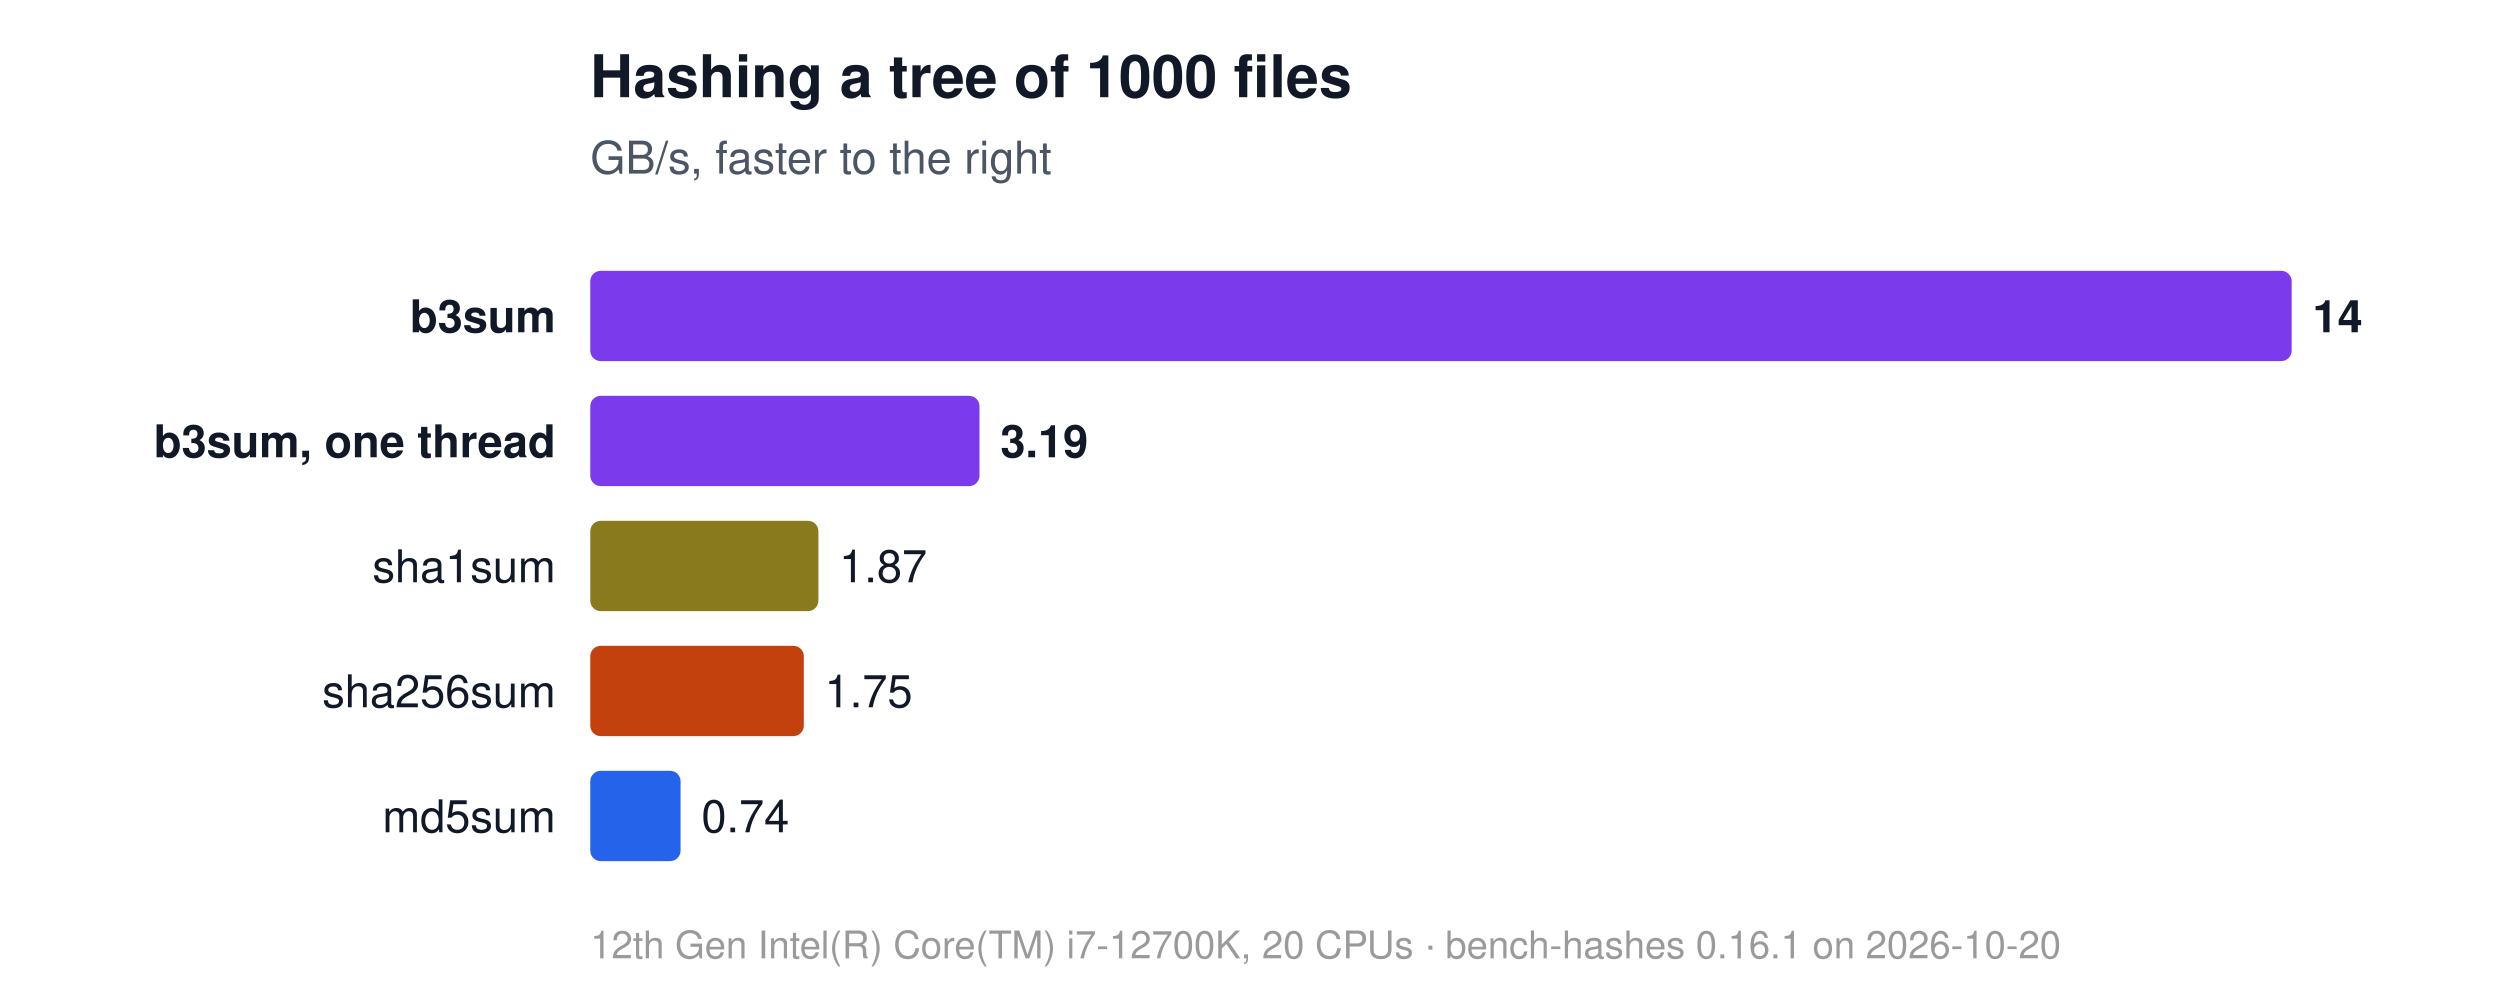
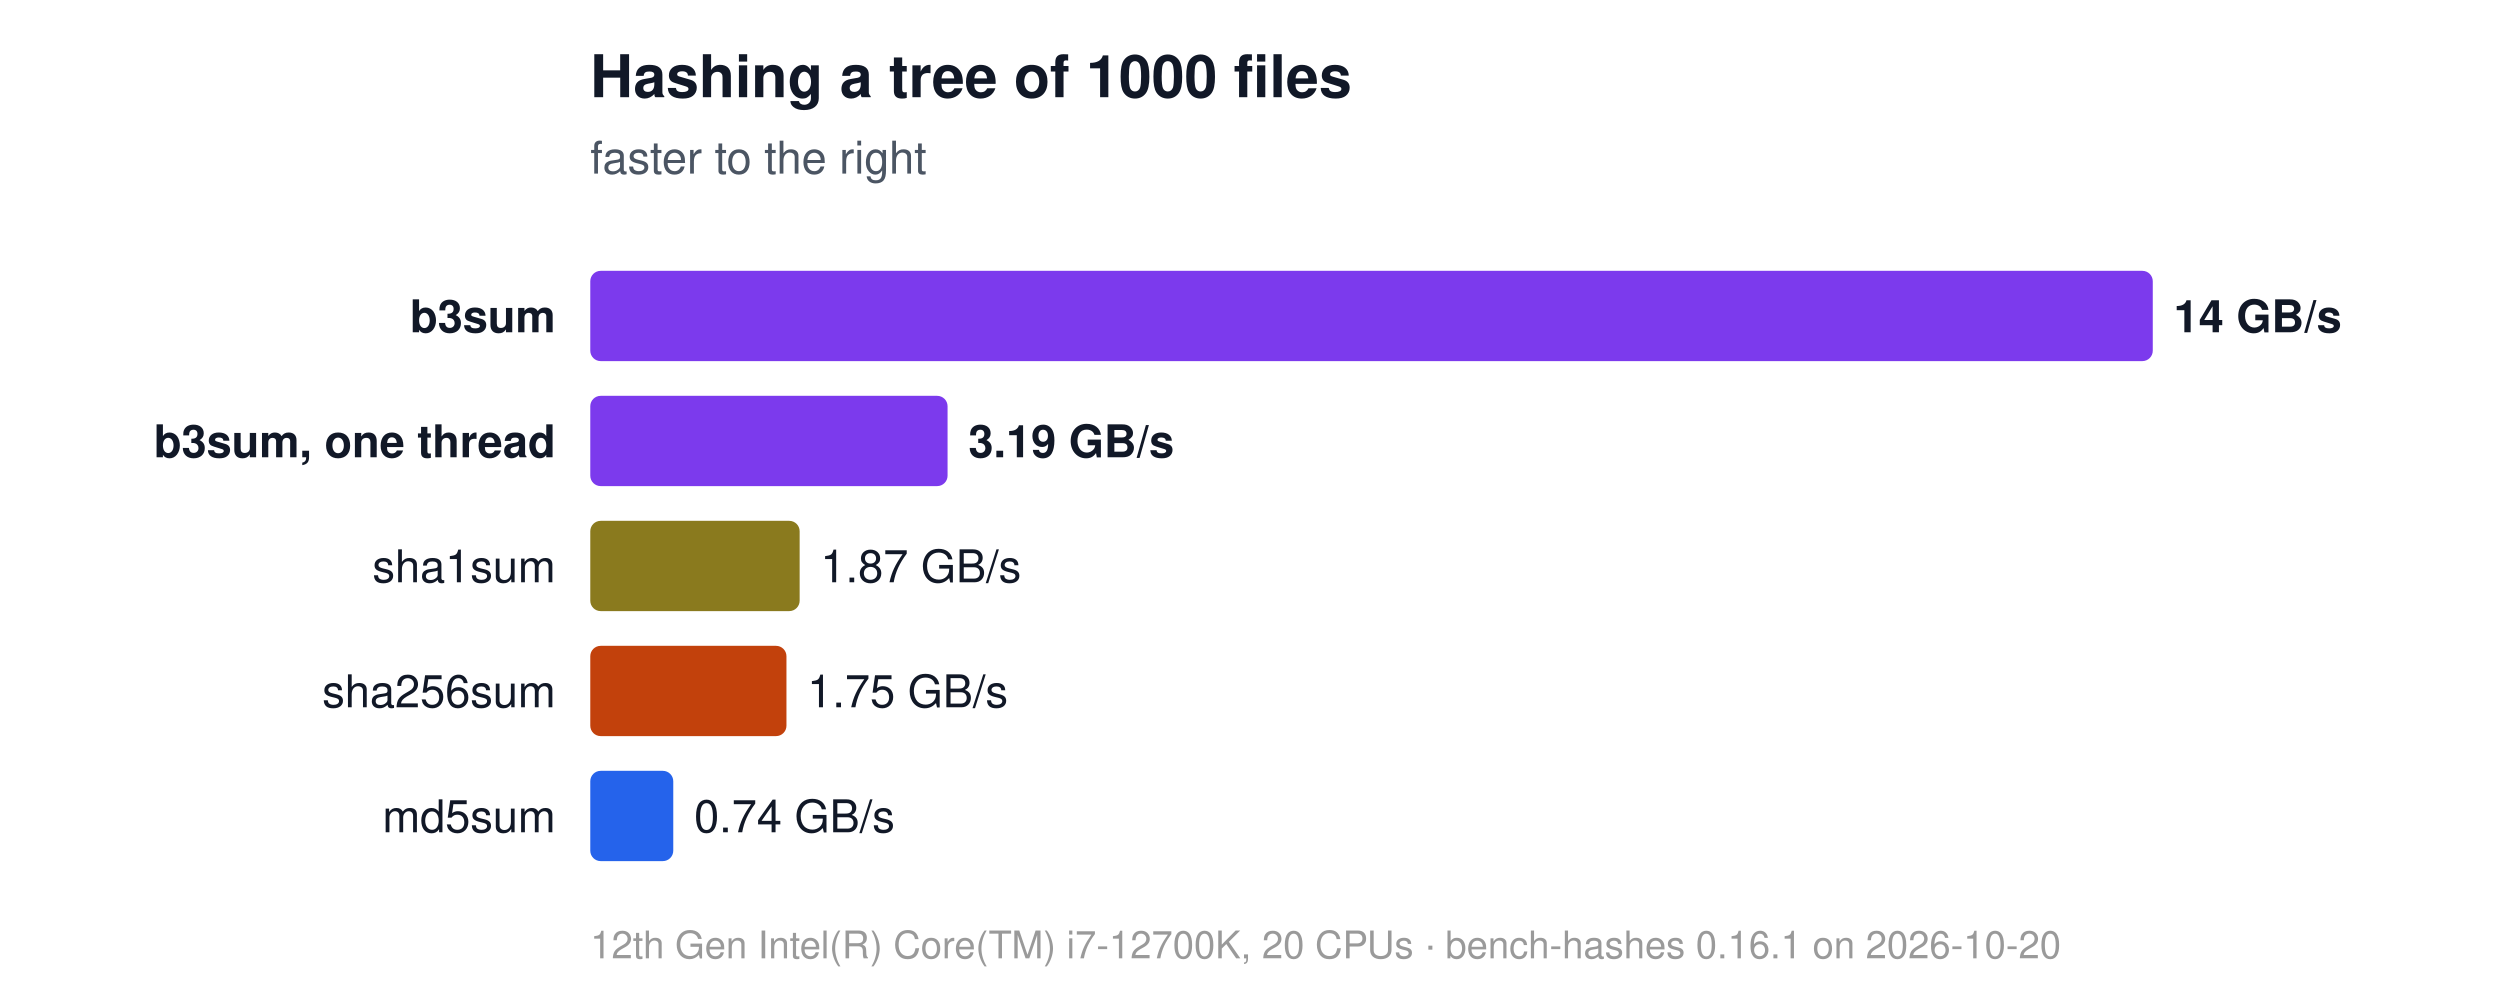
<svg xmlns="http://www.w3.org/2000/svg" width="720" height="288" viewBox="0 0 720 288" font-family="-apple-system, BlinkMacSystemFont, 'Segoe UI', Helvetica, Arial, sans-serif">
  <rect width="720" height="288" fill="#ffffff" />
  <text x="170" y="28" font-size="17" font-weight="600" fill="#111827">Hashing a tree of 1000 files</text>
-   <text x="170" y="50" font-size="13" fill="#4b5563">GB/s, faster to the right</text>
+   <text x="170" y="50" font-size="13" fill="#4b5563">faster to the right</text>
  <text x="160" y="95.7" font-size="13" fill="#111827" text-anchor="end" font-weight="600">b3sum</text>
-   <rect x="170" y="78" width="490.0" height="26" rx="3" fill="#7c3aed" />
-   <text x="666.0" y="95.7" font-size="13" fill="#111827" font-weight="600">14</text>
+   <rect x="170" y="78" width="450.0" height="26" rx="3" fill="#7c3aed" />
+   <text x="626.0" y="95.7" font-size="13" fill="#111827" font-weight="600">14 GB/s</text>
  <text x="160" y="131.7" font-size="13" fill="#111827" text-anchor="end" font-weight="600">b3sum, one thread</text>
-   <rect x="170" y="114" width="112.1" height="26" rx="3" fill="#7c3aed" />
-   <text x="288.1" y="131.7" font-size="13" fill="#111827" font-weight="600">3.19</text>
+   <rect x="170" y="114" width="102.9" height="26" rx="3" fill="#7c3aed" />
+   <text x="278.9" y="131.7" font-size="13" fill="#111827" font-weight="600">3.19 GB/s</text>
  <text x="160" y="167.7" font-size="13" fill="#111827" text-anchor="end">sha1sum</text>
-   <rect x="170" y="150" width="65.7" height="26" rx="3" fill="#8a7a1e" />
-   <text x="241.7" y="167.7" font-size="13" fill="#111827">1.87</text>
+   <rect x="170" y="150" width="60.3" height="26" rx="3" fill="#8a7a1e" />
+   <text x="236.3" y="167.7" font-size="13" fill="#111827">1.87 GB/s</text>
  <text x="160" y="203.7" font-size="13" fill="#111827" text-anchor="end">sha256sum</text>
-   <rect x="170" y="186" width="61.5" height="26" rx="3" fill="#c2410c" />
-   <text x="237.5" y="203.7" font-size="13" fill="#111827">1.75</text>
+   <rect x="170" y="186" width="56.5" height="26" rx="3" fill="#c2410c" />
+   <text x="232.5" y="203.7" font-size="13" fill="#111827">1.75 GB/s</text>
  <text x="160" y="239.7" font-size="13" fill="#111827" text-anchor="end">md5sum</text>
-   <rect x="170" y="222" width="26.0" height="26" rx="3" fill="#2563eb" />
-   <text x="202.0" y="239.7" font-size="13" fill="#111827">0.74</text>
+   <rect x="170" y="222" width="23.9" height="26" rx="3" fill="#2563eb" />
+   <text x="199.9" y="239.7" font-size="13" fill="#111827">0.74 GB/s</text>
  <text x="170" y="276.0" font-size="11" fill="#9a9a9a">12th Gen Intel(R) Core(TM) i7-12700K, 20 CPUs · bench-hashes 0.16.1 on 2026-10-20</text>
</svg>
